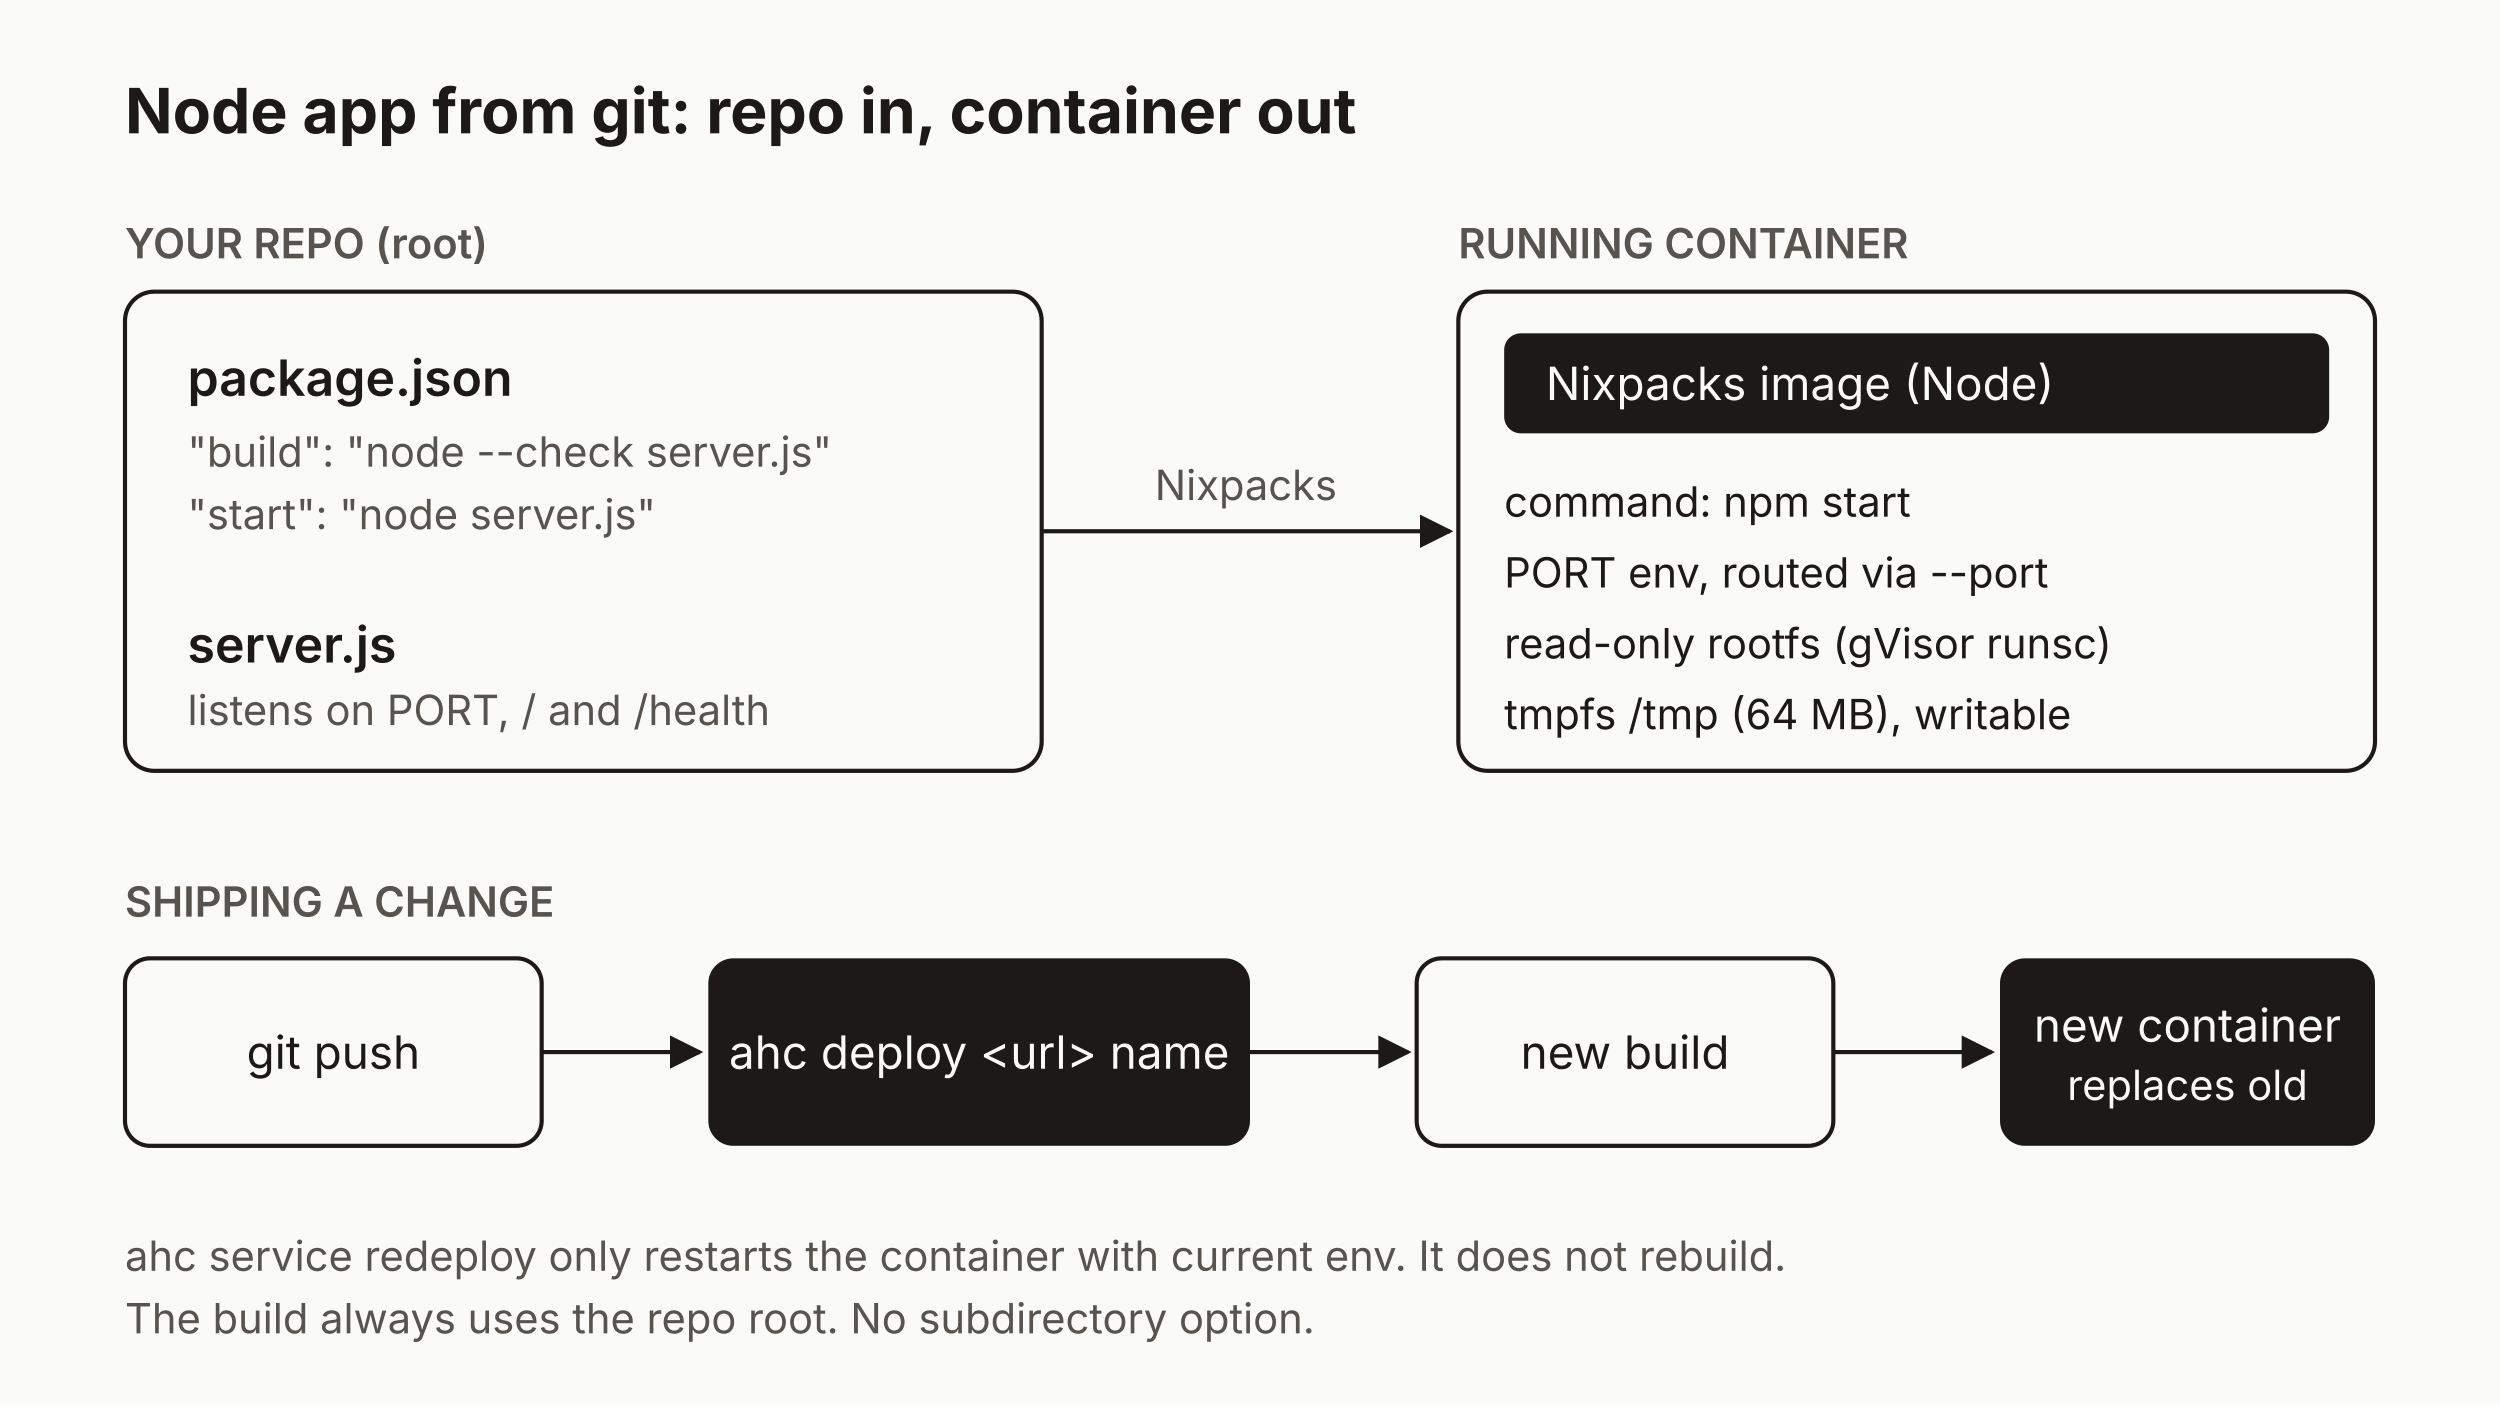
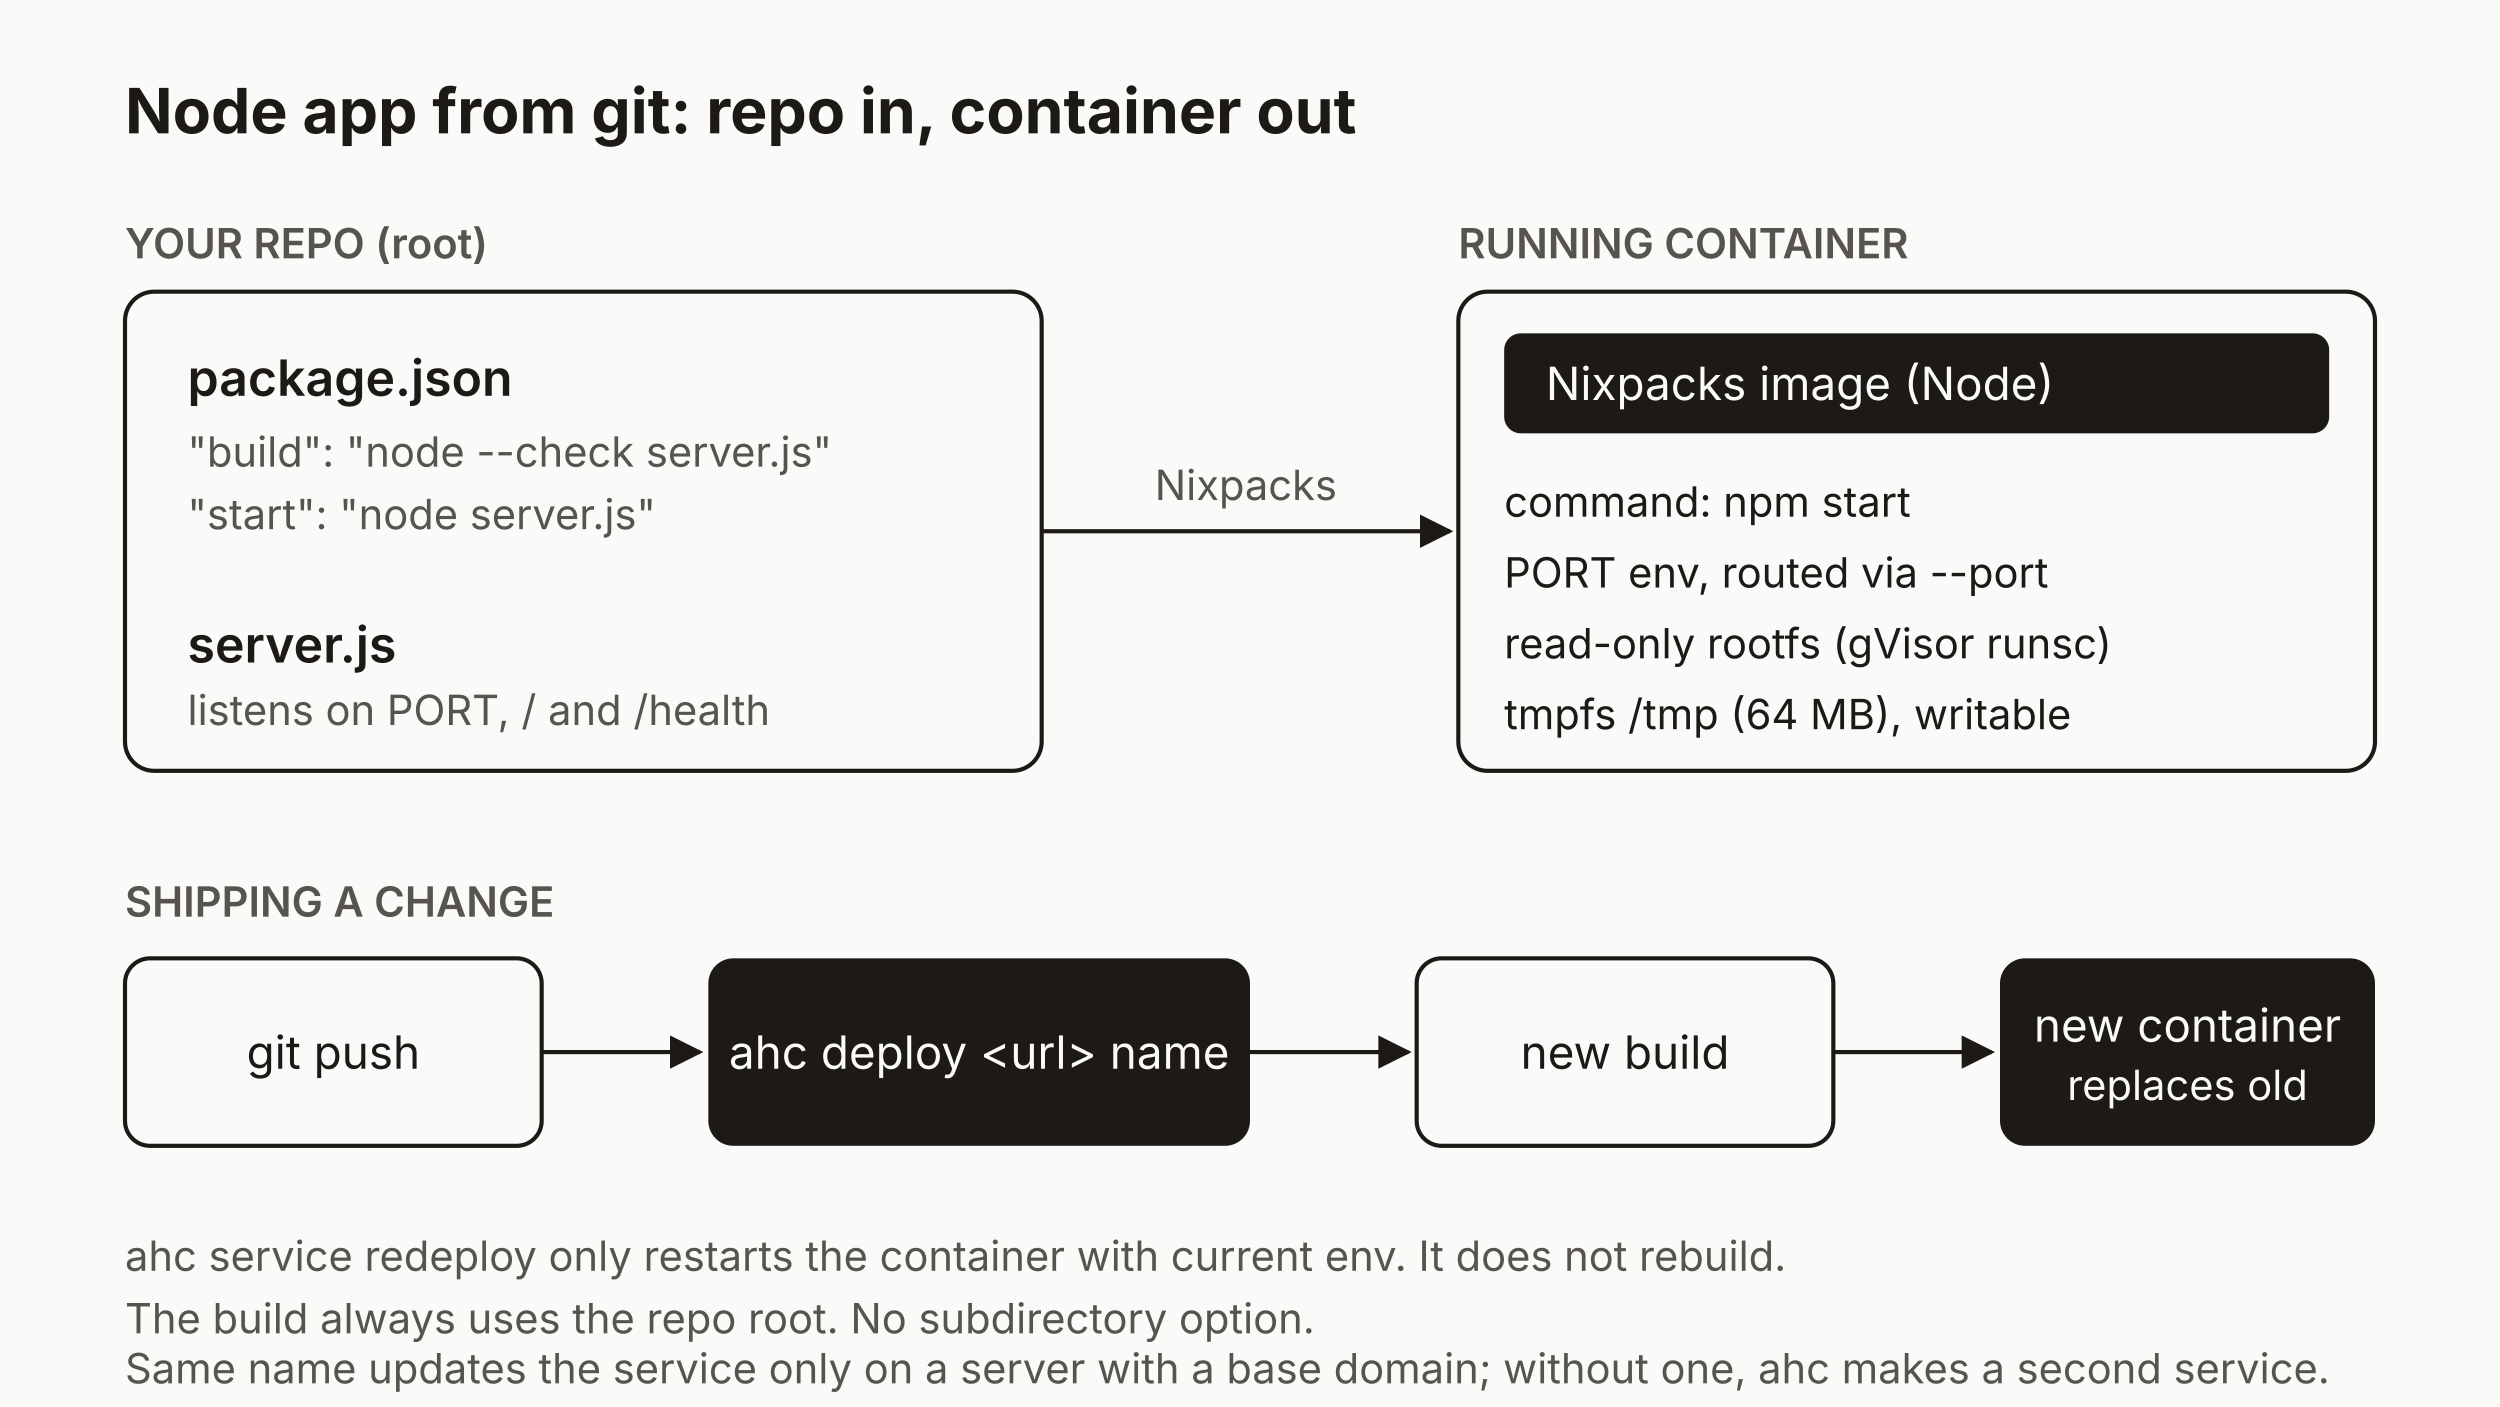
<svg xmlns="http://www.w3.org/2000/svg" viewBox="0 0 1200 675" width="1200" height="675" font-family="Inter, system-ui, sans-serif">
  <defs>
    <marker id="a" viewBox="0 0 10 10" refX="9" refY="5" markerWidth="8" markerHeight="8" orient="auto-start-reverse">
      <path d="M0,0 L10,5 L0,10 z" fill="#1c1917" />
    </marker>
  </defs>
  <rect width="1200" height="675" fill="#fafaf9" />
  <text x="60" y="64" font-size="30" font-weight="700" fill="#1c1917">Node app from git: repo in, container out</text>
  <text x="60" y="124" font-size="20" fill="#57534e" font-weight="600">YOUR REPO (root)</text>
  <rect x="60" y="140" width="440" height="230" rx="14" fill="#fafaf9" stroke="#1c1917" stroke-width="2" />
  <text x="90" y="190" font-size="24" fill="#1c1917" font-weight="600">package.json</text>
  <text x="90" y="224" font-size="20" fill="#57534e">"build": "node --check server.js"</text>
  <text x="90" y="254" font-size="20" fill="#57534e">"start": "node server.js"</text>
  <text x="90" y="318" font-size="24" fill="#1c1917" font-weight="600">server.js</text>
  <text x="90" y="348" font-size="20" fill="#57534e">listens on PORT, /  and /health</text>
  <text x="700" y="124" font-size="20" fill="#57534e" font-weight="600">RUNNING CONTAINER</text>
  <rect x="700" y="140" width="440" height="230" rx="14" fill="#fafaf9" stroke="#1c1917" stroke-width="2" />
  <rect x="722" y="160" width="396" height="48" rx="8" fill="#1c1917" />
  <text x="742" y="192" font-size="22" fill="#fafaf9">Nixpacks image (Node)</text>
  <text x="722" y="248" font-size="20" fill="#1c1917">command: npm start</text>
  <text x="722" y="282" font-size="20" fill="#1c1917">PORT env, routed via --port</text>
  <text x="722" y="316" font-size="20" fill="#1c1917">read-only rootfs (gVisor runsc)</text>
  <text x="722" y="350" font-size="20" fill="#1c1917">tmpfs /tmp (64 MB), writable</text>
  <line x1="500" y1="255" x2="696" y2="255" stroke="#1c1917" stroke-width="2" marker-end="url(#a)" />
  <text x="598" y="240" font-size="20" fill="#57534e" text-anchor="middle">Nixpacks</text>
  <text x="60" y="440" font-size="20" fill="#57534e" font-weight="600">SHIPPING A CHANGE</text>
  <rect x="60" y="460" width="200" height="90" rx="12" fill="#fafaf9" stroke="#1c1917" stroke-width="2" />
  <text x="160" y="513" font-size="22" fill="#1c1917" text-anchor="middle">git push</text>
  <rect x="340" y="460" width="260" height="90" rx="12" fill="#1c1917" />
  <text x="470" y="513" font-size="22" fill="#fafaf9" text-anchor="middle">ahc deploy &lt;url&gt; name</text>
  <rect x="680" y="460" width="200" height="90" rx="12" fill="#fafaf9" stroke="#1c1917" stroke-width="2" />
  <text x="780" y="513" font-size="22" fill="#1c1917" text-anchor="middle">new build</text>
  <rect x="960" y="460" width="180" height="90" rx="12" fill="#1c1917" />
  <text x="1050" y="500" font-size="22" fill="#fafaf9" text-anchor="middle">new container</text>
  <text x="1050" y="528" font-size="20" fill="#fafaf9" text-anchor="middle">replaces old</text>
  <line x1="260" y1="505" x2="336" y2="505" stroke="#1c1917" stroke-width="2" marker-end="url(#a)" />
  <line x1="600" y1="505" x2="676" y2="505" stroke="#1c1917" stroke-width="2" marker-end="url(#a)" />
  <line x1="880" y1="505" x2="956" y2="505" stroke="#1c1917" stroke-width="2" marker-end="url(#a)" />
  <text x="60" y="610" font-size="20" fill="#57534e">ahc service redeploy only restarts the container with current env. It does not rebuild.</text>
  <text x="60" y="640" font-size="20" fill="#57534e">The build always uses the repo root. No subdirectory option.</text>
+   <text x="60" y="664" font-size="20" fill="#57534e">Same name updates the service only on a server with a base domain; without one, ahc makes a second service.</text>
</svg>
